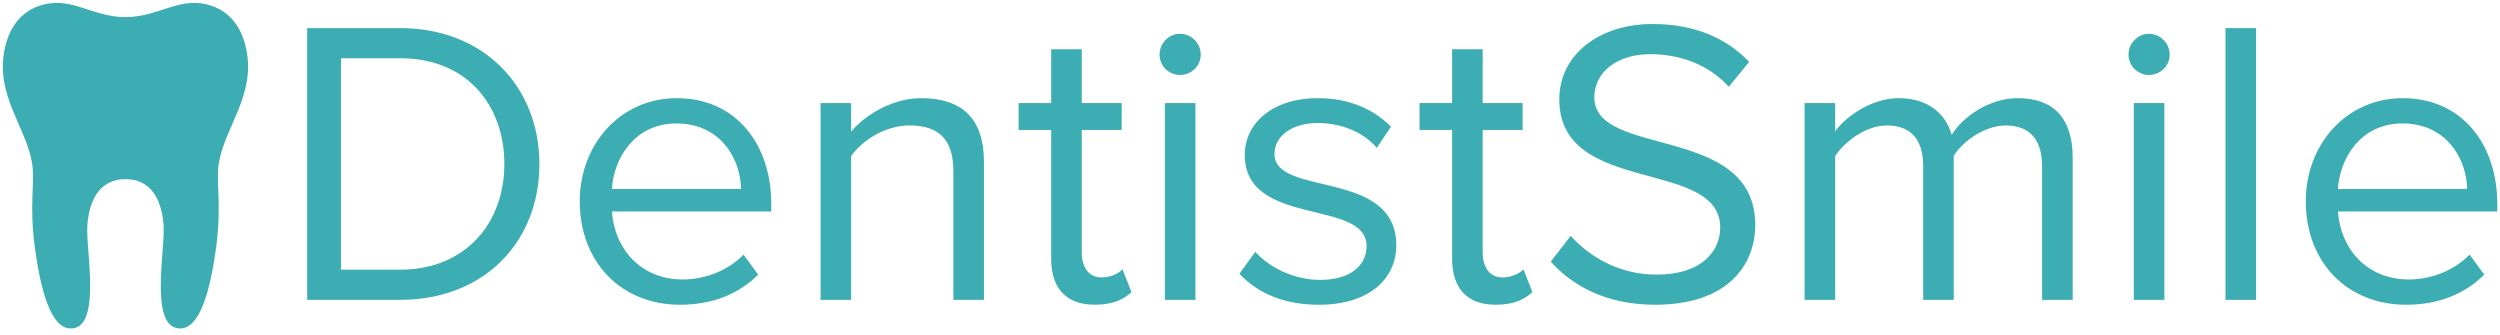
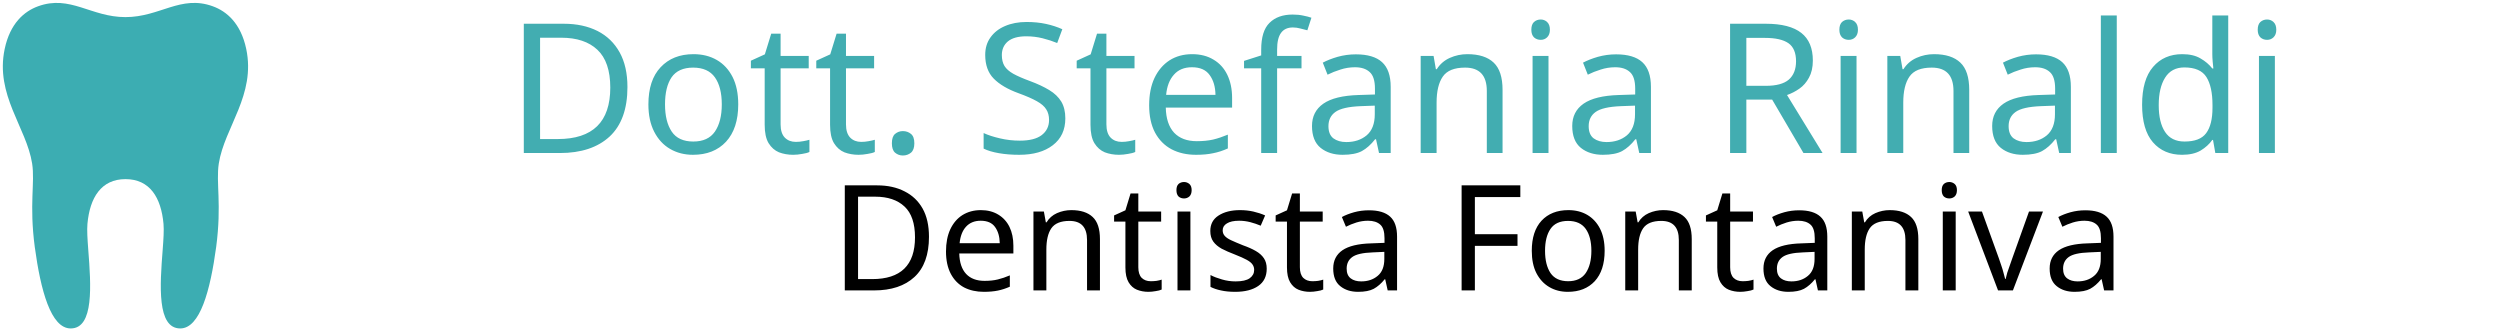
- <svg xmlns="http://www.w3.org/2000/svg" version="1.1" id="Layer_1" x="0px" y="0px" width="220.875px" height="29.562px" viewBox="0 0 220.875 29.562" enable-background="new 0 0 220.875 29.562" xml:space="preserve">
-   <path fill="#3CADB2" d="M11.086,15.826c2.152,0,3.15,1.633,3.36,3.952c0.049,0.556-0.002,1.364-0.074,2.301  c-0.242,3.114-0.52,6.939,1.553,6.939c1.753,0,2.654-3.363,3.174-7.198c0.502-3.795-0.03-5.685,0.231-7.369  c0.498-3.193,3.286-6.056,2.424-10.128c-0.477-2.259-1.72-3.321-2.953-3.768c-2.838-1.033-4.67,0.957-7.718,0.957  s-4.88-1.99-7.719-0.957C2.135,1.002,0.891,2.064,0.414,4.323c-0.86,4.071,1.926,6.935,2.426,10.128  c0.261,1.685-0.27,3.574,0.232,7.369c0.52,3.834,1.42,7.198,3.174,7.198c2.071,0,1.795-3.825,1.553-6.939  c-0.071-0.937-0.124-1.746-0.074-2.301C7.934,17.458,8.945,15.826,11.086,15.826L11.086,15.826z" />
-   <g>
-     <path fill="#3CADB2" d="M27.138,26.492V2.483h8.207c7.451,0,12.311,5.219,12.311,12.022c0,6.839-4.859,11.986-12.311,11.986H27.138   z M44.56,14.505c0-5.184-3.275-9.359-9.215-9.359h-5.219v18.682h5.219C41.176,23.828,44.56,19.652,44.56,14.505z" />
-     <path fill="#3CADB2" d="M51.222,17.781c0-5.04,3.6-9.107,8.567-9.107c5.255,0,8.351,4.104,8.351,9.323v0.684H54.065   c0.216,3.275,2.52,6.011,6.263,6.011c1.979,0,3.995-0.792,5.363-2.196l1.296,1.764c-1.728,1.728-4.068,2.664-6.911,2.664   C54.929,26.924,51.222,23.216,51.222,17.781z M59.752,10.906c-3.708,0-5.543,3.131-5.687,5.795h11.41   C65.44,14.109,63.712,10.906,59.752,10.906z" />
-     <path fill="#3CADB2" d="M84.231,26.492V15.117c0-3.06-1.548-4.032-3.887-4.032c-2.124,0-4.14,1.296-5.147,2.7v12.707h-2.7V9.106   h2.7v2.52c1.224-1.44,3.6-2.952,6.191-2.952c3.636,0,5.543,1.836,5.543,5.615v12.203H84.231z" />
-     <path fill="#3CADB2" d="M92.873,22.856V11.481h-2.88V9.106h2.88V4.354h2.7v4.751H99.1v2.375h-3.527V22.28   c0,1.296,0.576,2.231,1.764,2.231c0.756,0,1.476-0.324,1.836-0.72l0.792,2.016c-0.685,0.648-1.656,1.116-3.24,1.116   C94.169,26.924,92.873,25.448,92.873,22.856z" />
-     <path fill="#3CADB2" d="M102.449,4.822c0-1.008,0.828-1.835,1.8-1.835c1.008,0,1.836,0.828,1.836,1.835s-0.828,1.8-1.836,1.8   C103.277,6.622,102.449,5.83,102.449,4.822z M102.917,26.492V9.106h2.7v17.386H102.917z" />
-     <path fill="#3CADB2" d="M109.505,24.188l1.404-1.944c1.15,1.332,3.348,2.484,5.723,2.484c2.664,0,4.104-1.26,4.104-2.988   c0-4.211-10.762-1.62-10.762-8.063c0-2.7,2.338-5.003,6.479-5.003c2.951,0,5.039,1.116,6.443,2.52l-1.26,1.872   c-1.045-1.26-2.953-2.196-5.184-2.196c-2.377,0-3.852,1.188-3.852,2.736c0,3.815,10.762,1.296,10.762,8.063   c0,2.916-2.34,5.255-6.838,5.255C113.681,26.924,111.269,26.06,109.505,24.188z" />
-     <path fill="#3CADB2" d="M128.296,22.856V11.481h-2.879V9.106h2.879V4.354h2.699v4.751h3.527v2.375h-3.527V22.28   c0,1.296,0.576,2.231,1.764,2.231c0.756,0,1.477-0.324,1.836-0.72l0.793,2.016c-0.686,0.648-1.656,1.116-3.24,1.116   C129.591,26.924,128.296,25.448,128.296,22.856z" />
-     <path fill="#3CADB2" d="M137.009,23.108l1.764-2.268c1.584,1.764,4.174,3.419,7.559,3.419c4.283,0,5.65-2.304,5.65-4.139   c0-6.191-14.217-2.772-14.217-11.339c0-3.959,3.527-6.659,8.242-6.659c3.672,0,6.516,1.224,8.531,3.348l-1.801,2.196   c-1.799-1.979-4.318-2.879-6.947-2.879c-2.879,0-4.93,1.547-4.93,3.815c0,5.399,14.217,2.304,14.217,11.267   c0,3.491-2.375,7.055-8.854,7.055C142.048,26.924,138.987,25.34,137.009,23.108z" />
-     <path fill="#3CADB2" d="M180.421,26.492V14.685c0-2.196-0.973-3.6-3.203-3.6c-1.801,0-3.709,1.296-4.607,2.664v12.742h-2.699   V14.685c0-2.196-0.938-3.6-3.205-3.6c-1.764,0-3.635,1.296-4.57,2.7v12.707h-2.701V9.106h2.701v2.52   c0.719-1.116,3.059-2.952,5.615-2.952c2.664,0,4.176,1.44,4.68,3.24c0.971-1.584,3.311-3.24,5.83-3.24   c3.168,0,4.859,1.764,4.859,5.255v12.562H180.421z" />
-     <path fill="#3CADB2" d="M188.056,4.822c0-1.008,0.828-1.835,1.799-1.835c1.008,0,1.836,0.828,1.836,1.835s-0.828,1.8-1.836,1.8   C188.884,6.622,188.056,5.83,188.056,4.822z M188.522,26.492V9.106h2.701v17.386H188.522z" />
-     <path fill="#3CADB2" d="M196.622,26.492V2.483h2.701v24.009H196.622z" />
-     <path fill="#3CADB2" d="M203.716,17.781c0-5.04,3.6-9.107,8.566-9.107c5.256,0,8.352,4.104,8.352,9.323v0.684H206.56   c0.215,3.275,2.52,6.011,6.264,6.011c1.979,0,3.994-0.792,5.363-2.196l1.295,1.764c-1.727,1.728-4.066,2.664-6.91,2.664   C207.423,26.924,203.716,23.216,203.716,17.781z M212.247,10.906c-3.707,0-5.543,3.131-5.688,5.795h11.41   C217.935,14.109,216.206,10.906,212.247,10.906z" />
+ <svg xmlns="http://www.w3.org/2000/svg" version="1.1" x="0" y="0" width="220.875" height="29.562" viewBox="0, 0, 220.875, 29.562">
+   <g id="Layer_1">
+     <path d="M11.086,15.826 C13.238,15.826 14.236,17.459 14.446,19.778 C14.495,20.334 14.444,21.142 14.372,22.079 C14.13,25.193 13.852,29.018 15.925,29.018 C17.678,29.018 18.579,25.655 19.099,21.82 C19.601,18.025 19.069,16.135 19.33,14.451 C19.828,11.258 22.616,8.395 21.754,4.323 C21.277,2.064 20.034,1.002 18.801,0.555 C15.963,-0.478 14.131,1.512 11.083,1.512 C8.035,1.512 6.203,-0.478 3.364,0.555 C2.135,1.002 0.891,2.064 0.414,4.323 C-0.446,8.394 2.34,11.258 2.84,14.451 C3.101,16.136 2.57,18.025 3.072,21.82 C3.592,25.654 4.492,29.018 6.246,29.018 C8.317,29.018 8.041,25.193 7.799,22.079 C7.728,21.142 7.675,20.333 7.725,19.778 C7.934,17.458 8.945,15.826 11.086,15.826 L11.086,15.826 z" fill="#3CADB2" />
+     <text transform="matrix(1, 0, 0, 1, 124.571, 25.658)">
+       <tspan x="-51.201" y="0" font-family="ChaparralPro-Regular" font-size="13" fill="#000000">Dentista Fontaniva</tspan>
+     </text>
+     <text transform="matrix(1, 0, 0, 1, 124.571, 20.52)">
+       <tspan x="-79.84" y="-7" font-family="ChaparralPro-Bold" font-size="16" fill="#42ADB1">Dott. Stefania Rinaldi</tspan>
+     </text>
  </g>
</svg>
